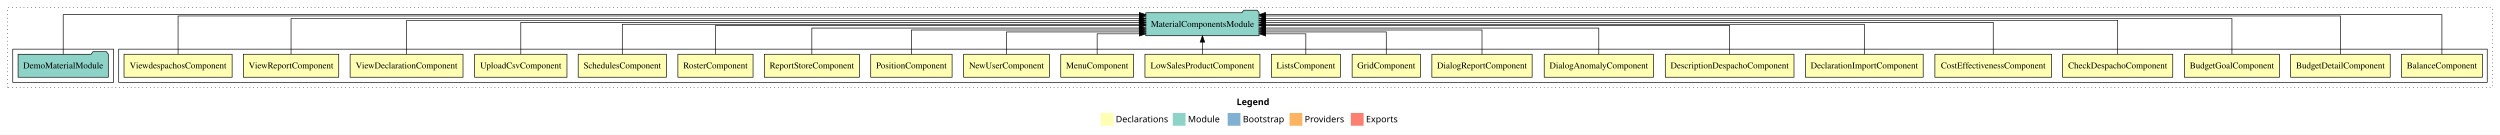
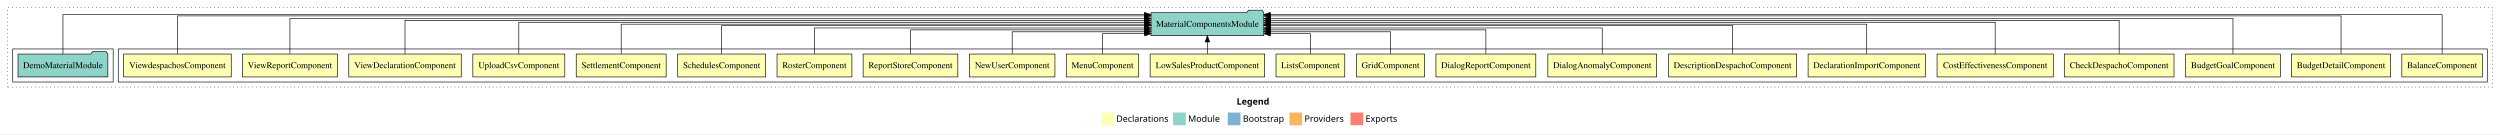
- <svg xmlns="http://www.w3.org/2000/svg" width="3917pt" height="211pt" viewBox="0.00 0.00 3917.00 211.00">
+ <svg xmlns="http://www.w3.org/2000/svg" width="3932pt" height="211pt" viewBox="0.00 0.00 3932.00 211.00">
  <g id="graph0" class="graph" transform="scale(1 1) rotate(0) translate(4 207)">
-     <polygon fill="#ffffff" stroke="transparent" points="-4,4 -4,-207 3913,-207 3913,4 -4,4" />
-     <text text-anchor="start" x="1933.509" y="-42.4" font-family="sans-serif" font-weight="bold" font-size="14.00" fill="#000000">Legend</text>
-     <polygon fill="#ffffb3" stroke="transparent" points="1720.5,-10 1720.5,-30 1740.5,-30 1740.5,-10 1720.5,-10" />
-     <text text-anchor="start" x="1744.129" y="-15.4" font-family="sans-serif" font-size="14.00" fill="#000000">  Declarations</text>
-     <polygon fill="#8dd3c7" stroke="transparent" points="1833.5,-10 1833.5,-30 1853.5,-30 1853.5,-10 1833.5,-10" />
-     <text text-anchor="start" x="1857.225" y="-15.4" font-family="sans-serif" font-size="14.00" fill="#000000">  Module</text>
-     <polygon fill="#80b1d3" stroke="transparent" points="1919.5,-10 1919.5,-30 1939.5,-30 1939.5,-10 1919.5,-10" />
-     <text text-anchor="start" x="1943.281" y="-15.4" font-family="sans-serif" font-size="14.00" fill="#000000">  Bootstrap</text>
-     <polygon fill="#fdb462" stroke="transparent" points="2016.5,-10 2016.5,-30 2036.5,-30 2036.5,-10 2016.5,-10" />
-     <text text-anchor="start" x="2040.173" y="-15.4" font-family="sans-serif" font-size="14.00" fill="#000000">  Providers</text>
-     <polygon fill="#fb8072" stroke="transparent" points="2112.5,-10 2112.5,-30 2132.5,-30 2132.5,-10 2112.5,-10" />
-     <text text-anchor="start" x="2136.226" y="-15.4" font-family="sans-serif" font-size="14.00" fill="#000000">  Exports</text>
+     <polygon fill="#ffffff" stroke="transparent" points="-4,4 -4,-207 3928,-207 3928,4 -4,4" />
+     <text text-anchor="start" x="1941.009" y="-42.4" font-family="sans-serif" font-weight="bold" font-size="14.00" fill="#000000">Legend</text>
+     <polygon fill="#ffffb3" stroke="transparent" points="1728,-10 1728,-30 1748,-30 1748,-10 1728,-10" />
+     <text text-anchor="start" x="1751.629" y="-15.4" font-family="sans-serif" font-size="14.00" fill="#000000">  Declarations</text>
+     <polygon fill="#8dd3c7" stroke="transparent" points="1841,-10 1841,-30 1861,-30 1861,-10 1841,-10" />
+     <text text-anchor="start" x="1864.725" y="-15.4" font-family="sans-serif" font-size="14.00" fill="#000000">  Module</text>
+     <polygon fill="#80b1d3" stroke="transparent" points="1927,-10 1927,-30 1947,-30 1947,-10 1927,-10" />
+     <text text-anchor="start" x="1950.781" y="-15.4" font-family="sans-serif" font-size="14.00" fill="#000000">  Bootstrap</text>
+     <polygon fill="#fdb462" stroke="transparent" points="2024,-10 2024,-30 2044,-30 2044,-10 2024,-10" />
+     <text text-anchor="start" x="2047.673" y="-15.4" font-family="sans-serif" font-size="14.00" fill="#000000">  Providers</text>
+     <polygon fill="#fb8072" stroke="transparent" points="2120,-10 2120,-30 2140,-30 2140,-10 2120,-10" />
+     <text text-anchor="start" x="2143.726" y="-15.4" font-family="sans-serif" font-size="14.00" fill="#000000">  Exports</text>
    <g id="clust1" class="cluster">
-       <polygon fill="none" stroke="#000000" stroke-dasharray="1,5" points="8,-70 8,-195 3901,-195 3901,-70 8,-70" />
+       <polygon fill="none" stroke="#000000" stroke-dasharray="1,5" points="8,-70 8,-195 3916,-195 3916,-70 8,-70" />
    </g>
    <g id="clust2" class="cluster">
-       <polygon fill="none" stroke="#000000" points="182,-78 182,-130 3893,-130 3893,-78 182,-78" />
+       <polygon fill="none" stroke="#000000" points="182,-78 182,-130 3908,-130 3908,-78 182,-78" />
    </g>
    <g id="clust25" class="cluster">
      <polygon fill="none" stroke="#000000" points="16,-78 16,-130 174,-130 174,-78 16,-78" />
    </g>
    <g id="node1" class="node">
-       <polygon fill="#ffffb3" stroke="#000000" points="3885.419,-122 3758.581,-122 3758.581,-86 3885.419,-86 3885.419,-122" />
-       <text text-anchor="middle" x="3822" y="-99.8" font-family="Times,serif" font-size="14.00" fill="#000000">BalanceComponent</text>
+       <polygon fill="#ffffb3" stroke="#000000" points="3900.419,-122 3773.581,-122 3773.581,-86 3900.419,-86 3900.419,-122" />
+       <text text-anchor="middle" x="3837" y="-99.8" font-family="Times,serif" font-size="14.00" fill="#000000">BalanceComponent</text>
    </g>
    <g id="node23" class="node">
-       <polygon fill="#8dd3c7" stroke="#000000" points="1968.748,-187 1965.748,-191 1944.748,-191 1941.748,-187 1791.252,-187 1791.252,-151 1968.748,-151 1968.748,-187" />
-       <text text-anchor="middle" x="1880" y="-164.8" font-family="Times,serif" font-size="14.00" fill="#000000">MaterialComponentsModule</text>
+       <polygon fill="#8dd3c7" stroke="#000000" points="1983.748,-187 1980.748,-191 1959.748,-191 1956.748,-187 1806.252,-187 1806.252,-151 1983.748,-151 1983.748,-187" />
+       <text text-anchor="middle" x="1895" y="-164.8" font-family="Times,serif" font-size="14.00" fill="#000000">MaterialComponentsModule</text>
    </g>
    <g id="edge1" class="edge">
-       <path fill="none" stroke="#000000" d="M3822,-122.153C3822,-145.757 3822,-184 3822,-184 3822,-184 1978.81,-184 1978.81,-184" />
-       <polygon fill="#000000" stroke="#000000" points="1978.81,-180.5 1968.81,-184 1978.81,-187.5 1978.81,-180.5" />
+       <path fill="none" stroke="#000000" d="M3837,-122.153C3837,-145.757 3837,-184 3837,-184 3837,-184 1993.81,-184 1993.81,-184" />
+       <polygon fill="#000000" stroke="#000000" points="1993.81,-180.5 1983.81,-184 1993.81,-187.5 1993.81,-180.5" />
    </g>
    <g id="node2" class="node">
-       <polygon fill="#ffffb3" stroke="#000000" points="3740.982,-122 3585.018,-122 3585.018,-86 3740.982,-86 3740.982,-122" />
-       <text text-anchor="middle" x="3663" y="-99.8" font-family="Times,serif" font-size="14.00" fill="#000000">BudgetDetailComponent</text>
+       <polygon fill="#ffffb3" stroke="#000000" points="3755.982,-122 3600.018,-122 3600.018,-86 3755.982,-86 3755.982,-122" />
+       <text text-anchor="middle" x="3678" y="-99.8" font-family="Times,serif" font-size="14.00" fill="#000000">BudgetDetailComponent</text>
    </g>
    <g id="edge2" class="edge">
-       <path fill="none" stroke="#000000" d="M3663,-122.091C3663,-145.133 3663,-182 3663,-182 3663,-182 1979.029,-182 1979.029,-182" />
-       <polygon fill="#000000" stroke="#000000" points="1979.029,-178.5 1969.029,-182 1979.029,-185.5 1979.029,-178.5" />
+       <path fill="none" stroke="#000000" d="M3678,-122.091C3678,-145.133 3678,-182 3678,-182 3678,-182 1994.029,-182 1994.029,-182" />
+       <polygon fill="#000000" stroke="#000000" points="1994.029,-178.5 1984.029,-182 1994.029,-185.5 1994.029,-178.5" />
    </g>
    <g id="node3" class="node">
-       <polygon fill="#ffffb3" stroke="#000000" points="3567.486,-122 3418.514,-122 3418.514,-86 3567.486,-86 3567.486,-122" />
-       <text text-anchor="middle" x="3493" y="-99.8" font-family="Times,serif" font-size="14.00" fill="#000000">BudgetGoalComponent</text>
+       <polygon fill="#ffffb3" stroke="#000000" points="3582.486,-122 3433.514,-122 3433.514,-86 3582.486,-86 3582.486,-122" />
+       <text text-anchor="middle" x="3508" y="-99.8" font-family="Times,serif" font-size="14.00" fill="#000000">BudgetGoalComponent</text>
    </g>
    <g id="edge3" class="edge">
-       <path fill="none" stroke="#000000" d="M3493,-122.292C3493,-144.206 3493,-178 3493,-178 3493,-178 1979.02,-178 1979.02,-178" />
-       <polygon fill="#000000" stroke="#000000" points="1979.02,-174.5 1969.02,-178 1979.019,-181.5 1979.02,-174.5" />
+       <path fill="none" stroke="#000000" d="M3508,-122.292C3508,-144.206 3508,-178 3508,-178 3508,-178 1994.02,-178 1994.02,-178" />
+       <polygon fill="#000000" stroke="#000000" points="1994.02,-174.5 1984.02,-178 1994.019,-181.5 1994.02,-174.5" />
    </g>
    <g id="node4" class="node">
-       <polygon fill="#ffffb3" stroke="#000000" points="3400.293,-122 3227.707,-122 3227.707,-86 3400.293,-86 3400.293,-122" />
-       <text text-anchor="middle" x="3314" y="-99.8" font-family="Times,serif" font-size="14.00" fill="#000000">CheckDespachoComponent</text>
+       <polygon fill="#ffffb3" stroke="#000000" points="3415.293,-122 3242.707,-122 3242.707,-86 3415.293,-86 3415.293,-122" />
+       <text text-anchor="middle" x="3329" y="-99.8" font-family="Times,serif" font-size="14.00" fill="#000000">CheckDespachoComponent</text>
    </g>
    <g id="edge4" class="edge">
-       <path fill="none" stroke="#000000" d="M3314,-122.284C3314,-143.321 3314,-175 3314,-175 3314,-175 1978.891,-175 1978.891,-175" />
-       <polygon fill="#000000" stroke="#000000" points="1978.891,-171.5 1968.891,-175 1978.891,-178.5 1978.891,-171.5" />
+       <path fill="none" stroke="#000000" d="M3329,-122.284C3329,-143.321 3329,-175 3329,-175 3329,-175 1993.891,-175 1993.891,-175" />
+       <polygon fill="#000000" stroke="#000000" points="1993.891,-171.5 1983.891,-175 1993.891,-178.5 1993.891,-171.5" />
    </g>
    <g id="node5" class="node">
-       <polygon fill="#ffffb3" stroke="#000000" points="3210.407,-122 3027.593,-122 3027.593,-86 3210.407,-86 3210.407,-122" />
-       <text text-anchor="middle" x="3119" y="-99.8" font-family="Times,serif" font-size="14.00" fill="#000000">CostEffectivenessComponent</text>
+       <polygon fill="#ffffb3" stroke="#000000" points="3225.407,-122 3042.593,-122 3042.593,-86 3225.407,-86 3225.407,-122" />
+       <text text-anchor="middle" x="3134" y="-99.8" font-family="Times,serif" font-size="14.00" fill="#000000">CostEffectivenessComponent</text>
    </g>
    <g id="edge5" class="edge">
-       <path fill="none" stroke="#000000" d="M3119,-122.223C3119,-142.365 3119,-172 3119,-172 3119,-172 1979.106,-172 1979.106,-172" />
-       <polygon fill="#000000" stroke="#000000" points="1979.106,-168.5 1969.106,-172 1979.106,-175.5 1979.106,-168.5" />
+       <path fill="none" stroke="#000000" d="M3134,-122.223C3134,-142.365 3134,-172 3134,-172 3134,-172 1994.106,-172 1994.106,-172" />
+       <polygon fill="#000000" stroke="#000000" points="1994.106,-168.5 1984.106,-172 1994.106,-175.5 1994.106,-168.5" />
    </g>
    <g id="node6" class="node">
-       <polygon fill="#ffffb3" stroke="#000000" points="3009.232,-122 2824.768,-122 2824.768,-86 3009.232,-86 3009.232,-122" />
-       <text text-anchor="middle" x="2917" y="-99.8" font-family="Times,serif" font-size="14.00" fill="#000000">DeclarationImportComponent</text>
+       <polygon fill="#ffffb3" stroke="#000000" points="3024.232,-122 2839.768,-122 2839.768,-86 3024.232,-86 3024.232,-122" />
+       <text text-anchor="middle" x="2932" y="-99.8" font-family="Times,serif" font-size="14.00" fill="#000000">DeclarationImportComponent</text>
    </g>
    <g id="edge6" class="edge">
-       <path fill="none" stroke="#000000" d="M2917,-122.106C2917,-141.339 2917,-169 2917,-169 2917,-169 1978.862,-169 1978.862,-169" />
-       <polygon fill="#000000" stroke="#000000" points="1978.862,-165.5 1968.862,-169 1978.862,-172.5 1978.862,-165.5" />
+       <path fill="none" stroke="#000000" d="M2932,-122.106C2932,-141.339 2932,-169 2932,-169 2932,-169 1993.862,-169 1993.862,-169" />
+       <polygon fill="#000000" stroke="#000000" points="1993.862,-165.5 1983.862,-169 1993.862,-172.5 1993.862,-165.5" />
    </g>
    <g id="node7" class="node">
-       <polygon fill="#ffffb3" stroke="#000000" points="2806.84,-122 2605.16,-122 2605.16,-86 2806.84,-86 2806.84,-122" />
-       <text text-anchor="middle" x="2706" y="-99.8" font-family="Times,serif" font-size="14.00" fill="#000000">DescriptionDespachoComponent</text>
+       <polygon fill="#ffffb3" stroke="#000000" points="2821.84,-122 2620.16,-122 2620.16,-86 2821.84,-86 2821.84,-122" />
+       <text text-anchor="middle" x="2721" y="-99.8" font-family="Times,serif" font-size="14.00" fill="#000000">DescriptionDespachoComponent</text>
    </g>
    <g id="edge7" class="edge">
-       <path fill="none" stroke="#000000" d="M2706,-122.222C2706,-140.828 2706,-167 2706,-167 2706,-167 1978.789,-167 1978.789,-167" />
-       <polygon fill="#000000" stroke="#000000" points="1978.789,-163.5 1968.789,-167 1978.789,-170.5 1978.789,-163.5" />
+       <path fill="none" stroke="#000000" d="M2721,-122.222C2721,-140.828 2721,-167 2721,-167 2721,-167 1993.789,-167 1993.789,-167" />
+       <polygon fill="#000000" stroke="#000000" points="1993.789,-163.5 1983.789,-167 1993.789,-170.5 1993.789,-163.5" />
    </g>
    <g id="node8" class="node">
-       <polygon fill="#ffffb3" stroke="#000000" points="2586.538,-122 2415.462,-122 2415.462,-86 2586.538,-86 2586.538,-122" />
-       <text text-anchor="middle" x="2501" y="-99.8" font-family="Times,serif" font-size="14.00" fill="#000000">DialogAnomalyComponent</text>
+       <polygon fill="#ffffb3" stroke="#000000" points="2601.538,-122 2430.462,-122 2430.462,-86 2601.538,-86 2601.538,-122" />
+       <text text-anchor="middle" x="2516" y="-99.8" font-family="Times,serif" font-size="14.00" fill="#000000">DialogAnomalyComponent</text>
    </g>
    <g id="edge8" class="edge">
-       <path fill="none" stroke="#000000" d="M2501,-122.022C2501,-139.373 2501,-163 2501,-163 2501,-163 1978.974,-163 1978.974,-163" />
-       <polygon fill="#000000" stroke="#000000" points="1978.974,-159.5 1968.974,-163 1978.974,-166.5 1978.974,-159.5" />
+       <path fill="none" stroke="#000000" d="M2516,-122.022C2516,-139.373 2516,-163 2516,-163 2516,-163 1993.974,-163 1993.974,-163" />
+       <polygon fill="#000000" stroke="#000000" points="1993.974,-159.5 1983.974,-163 1993.974,-166.5 1993.974,-159.5" />
    </g>
    <g id="node9" class="node">
-       <polygon fill="#ffffb3" stroke="#000000" points="2396.538,-122 2239.462,-122 2239.462,-86 2396.538,-86 2396.538,-122" />
-       <text text-anchor="middle" x="2318" y="-99.8" font-family="Times,serif" font-size="14.00" fill="#000000">DialogReportComponent</text>
+       <polygon fill="#ffffb3" stroke="#000000" points="2411.538,-122 2254.462,-122 2254.462,-86 2411.538,-86 2411.538,-122" />
+       <text text-anchor="middle" x="2333" y="-99.8" font-family="Times,serif" font-size="14.00" fill="#000000">DialogReportComponent</text>
    </g>
    <g id="edge9" class="edge">
-       <path fill="none" stroke="#000000" d="M2318,-122.027C2318,-138.398 2318,-160 2318,-160 2318,-160 1978.9,-160 1978.9,-160" />
-       <polygon fill="#000000" stroke="#000000" points="1978.9,-156.5 1968.9,-160 1978.9,-163.5 1978.9,-156.5" />
+       <path fill="none" stroke="#000000" d="M2333,-122.027C2333,-138.398 2333,-160 2333,-160 2333,-160 1993.9,-160 1993.9,-160" />
+       <polygon fill="#000000" stroke="#000000" points="1993.9,-156.5 1983.9,-160 1993.9,-163.5 1993.9,-156.5" />
    </g>
    <g id="node10" class="node">
-       <polygon fill="#ffffb3" stroke="#000000" points="2221.49,-122 2114.51,-122 2114.51,-86 2221.49,-86 2221.49,-122" />
-       <text text-anchor="middle" x="2168" y="-99.8" font-family="Times,serif" font-size="14.00" fill="#000000">GridComponent</text>
+       <polygon fill="#ffffb3" stroke="#000000" points="2236.49,-122 2129.51,-122 2129.51,-86 2236.49,-86 2236.49,-122" />
+       <text text-anchor="middle" x="2183" y="-99.8" font-family="Times,serif" font-size="14.00" fill="#000000">GridComponent</text>
    </g>
    <g id="edge10" class="edge">
-       <path fill="none" stroke="#000000" d="M2168,-122.24C2168,-137.571 2168,-157 2168,-157 2168,-157 1978.759,-157 1978.759,-157" />
-       <polygon fill="#000000" stroke="#000000" points="1978.759,-153.5 1968.759,-157 1978.759,-160.5 1978.759,-153.5" />
+       <path fill="none" stroke="#000000" d="M2183,-122.24C2183,-137.571 2183,-157 2183,-157 2183,-157 1993.759,-157 1993.759,-157" />
+       <polygon fill="#000000" stroke="#000000" points="1993.759,-153.5 1983.759,-157 1993.759,-160.5 1993.759,-153.5" />
    </g>
    <g id="node11" class="node">
-       <polygon fill="#ffffb3" stroke="#000000" points="2096.056,-122 1987.944,-122 1987.944,-86 2096.056,-86 2096.056,-122" />
-       <text text-anchor="middle" x="2042" y="-99.8" font-family="Times,serif" font-size="14.00" fill="#000000">ListsComponent</text>
+       <polygon fill="#ffffb3" stroke="#000000" points="2111.056,-122 2002.944,-122 2002.944,-86 2111.056,-86 2111.056,-122" />
+       <text text-anchor="middle" x="2057" y="-99.8" font-family="Times,serif" font-size="14.00" fill="#000000">ListsComponent</text>
    </g>
    <g id="edge11" class="edge">
-       <path fill="none" stroke="#000000" d="M2042,-122.051C2042,-136.373 2042,-154 2042,-154 2042,-154 1979.056,-154 1979.056,-154" />
-       <polygon fill="#000000" stroke="#000000" points="1979.056,-150.5 1969.056,-154 1979.056,-157.5 1979.056,-150.5" />
+       <path fill="none" stroke="#000000" d="M2057,-122.051C2057,-136.373 2057,-154 2057,-154 2057,-154 1994.056,-154 1994.056,-154" />
+       <polygon fill="#000000" stroke="#000000" points="1994.056,-150.5 1984.056,-154 1994.056,-157.5 1994.056,-150.5" />
    </g>
    <g id="node12" class="node">
-       <polygon fill="#ffffb3" stroke="#000000" points="1970.087,-122 1789.913,-122 1789.913,-86 1970.087,-86 1970.087,-122" />
-       <text text-anchor="middle" x="1880" y="-99.8" font-family="Times,serif" font-size="14.00" fill="#000000">LowSalesProductComponent</text>
+       <polygon fill="#ffffb3" stroke="#000000" points="1985.087,-122 1804.913,-122 1804.913,-86 1985.087,-86 1985.087,-122" />
+       <text text-anchor="middle" x="1895" y="-99.8" font-family="Times,serif" font-size="14.00" fill="#000000">LowSalesProductComponent</text>
    </g>
    <g id="edge12" class="edge">
-       <path fill="none" stroke="#000000" d="M1880,-122.106C1880,-122.106 1880,-140.991 1880,-140.991" />
-       <polygon fill="#000000" stroke="#000000" points="1876.5,-140.991 1880,-150.991 1883.5,-140.991 1876.5,-140.991" />
+       <path fill="none" stroke="#000000" d="M1895,-122.106C1895,-122.106 1895,-140.991 1895,-140.991" />
+       <polygon fill="#000000" stroke="#000000" points="1891.5,-140.991 1895,-150.991 1898.5,-140.991 1891.5,-140.991" />
    </g>
    <g id="node13" class="node">
-       <polygon fill="#ffffb3" stroke="#000000" points="1771.992,-122 1658.008,-122 1658.008,-86 1771.992,-86 1771.992,-122" />
-       <text text-anchor="middle" x="1715" y="-99.8" font-family="Times,serif" font-size="14.00" fill="#000000">MenuComponent</text>
+       <polygon fill="#ffffb3" stroke="#000000" points="1786.992,-122 1673.008,-122 1673.008,-86 1786.992,-86 1786.992,-122" />
+       <text text-anchor="middle" x="1730" y="-99.8" font-family="Times,serif" font-size="14.00" fill="#000000">MenuComponent</text>
    </g>
    <g id="edge13" class="edge">
-       <path fill="none" stroke="#000000" d="M1715,-122.051C1715,-136.373 1715,-154 1715,-154 1715,-154 1781.221,-154 1781.221,-154" />
-       <polygon fill="#000000" stroke="#000000" points="1781.221,-157.5 1791.221,-154 1781.221,-150.5 1781.221,-157.5" />
+       <path fill="none" stroke="#000000" d="M1730,-122.051C1730,-136.373 1730,-154 1730,-154 1730,-154 1796.221,-154 1796.221,-154" />
+       <polygon fill="#000000" stroke="#000000" points="1796.221,-157.5 1806.221,-154 1796.221,-150.5 1796.221,-157.5" />
    </g>
    <g id="node14" class="node">
-       <polygon fill="#ffffb3" stroke="#000000" points="1640.187,-122 1505.813,-122 1505.813,-86 1640.187,-86 1640.187,-122" />
-       <text text-anchor="middle" x="1573" y="-99.8" font-family="Times,serif" font-size="14.00" fill="#000000">NewUserComponent</text>
+       <polygon fill="#ffffb3" stroke="#000000" points="1655.187,-122 1520.813,-122 1520.813,-86 1655.187,-86 1655.187,-122" />
+       <text text-anchor="middle" x="1588" y="-99.8" font-family="Times,serif" font-size="14.00" fill="#000000">NewUserComponent</text>
    </g>
    <g id="edge14" class="edge">
-       <path fill="none" stroke="#000000" d="M1573,-122.24C1573,-137.571 1573,-157 1573,-157 1573,-157 1781.203,-157 1781.203,-157" />
-       <polygon fill="#000000" stroke="#000000" points="1781.203,-160.5 1791.203,-157 1781.203,-153.5 1781.203,-160.5" />
+       <path fill="none" stroke="#000000" d="M1588,-122.24C1588,-137.571 1588,-157 1588,-157 1588,-157 1796.203,-157 1796.203,-157" />
+       <polygon fill="#000000" stroke="#000000" points="1796.203,-160.5 1806.203,-157 1796.203,-153.5 1796.203,-160.5" />
    </g>
    <g id="node15" class="node">
-       <polygon fill="#ffffb3" stroke="#000000" points="1487.732,-122 1360.268,-122 1360.268,-86 1487.732,-86 1487.732,-122" />
-       <text text-anchor="middle" x="1424" y="-99.8" font-family="Times,serif" font-size="14.00" fill="#000000">PositionComponent</text>
+       <polygon fill="#ffffb3" stroke="#000000" points="1502.483,-122 1353.517,-122 1353.517,-86 1502.483,-86 1502.483,-122" />
+       <text text-anchor="middle" x="1428" y="-99.8" font-family="Times,serif" font-size="14.00" fill="#000000">ReportStoreComponent</text>
    </g>
    <g id="edge15" class="edge">
-       <path fill="none" stroke="#000000" d="M1424,-122.027C1424,-138.398 1424,-160 1424,-160 1424,-160 1780.996,-160 1780.996,-160" />
-       <polygon fill="#000000" stroke="#000000" points="1780.996,-163.5 1790.996,-160 1780.996,-156.5 1780.996,-163.5" />
+       <path fill="none" stroke="#000000" d="M1428,-122.027C1428,-138.398 1428,-160 1428,-160 1428,-160 1796.062,-160 1796.062,-160" />
+       <polygon fill="#000000" stroke="#000000" points="1796.062,-163.5 1806.062,-160 1796.062,-156.5 1796.062,-163.5" />
    </g>
    <g id="node16" class="node">
-       <polygon fill="#ffffb3" stroke="#000000" points="1342.483,-122 1193.517,-122 1193.517,-86 1342.483,-86 1342.483,-122" />
-       <text text-anchor="middle" x="1268" y="-99.8" font-family="Times,serif" font-size="14.00" fill="#000000">ReportStoreComponent</text>
+       <polygon fill="#ffffb3" stroke="#000000" points="1335.88,-122 1218.12,-122 1218.12,-86 1335.88,-86 1335.88,-122" />
+       <text text-anchor="middle" x="1277" y="-99.8" font-family="Times,serif" font-size="14.00" fill="#000000">RosterComponent</text>
    </g>
    <g id="edge16" class="edge">
-       <path fill="none" stroke="#000000" d="M1268,-122.022C1268,-139.373 1268,-163 1268,-163 1268,-163 1781.01,-163 1781.01,-163" />
-       <polygon fill="#000000" stroke="#000000" points="1781.01,-166.5 1791.01,-163 1781.01,-159.5 1781.01,-166.5" />
+       <path fill="none" stroke="#000000" d="M1277,-122.022C1277,-139.373 1277,-163 1277,-163 1277,-163 1796.127,-163 1796.127,-163" />
+       <polygon fill="#000000" stroke="#000000" points="1796.127,-166.5 1806.127,-163 1796.127,-159.5 1796.127,-166.5" />
    </g>
    <g id="node17" class="node">
-       <polygon fill="#ffffb3" stroke="#000000" points="1175.88,-122 1058.12,-122 1058.12,-86 1175.88,-86 1175.88,-122" />
-       <text text-anchor="middle" x="1117" y="-99.8" font-family="Times,serif" font-size="14.00" fill="#000000">RosterComponent</text>
+       <polygon fill="#ffffb3" stroke="#000000" points="1200.094,-122 1061.906,-122 1061.906,-86 1200.094,-86 1200.094,-122" />
+       <text text-anchor="middle" x="1131" y="-99.8" font-family="Times,serif" font-size="14.00" fill="#000000">SchedulesComponent</text>
    </g>
    <g id="edge17" class="edge">
-       <path fill="none" stroke="#000000" d="M1117,-122.222C1117,-140.828 1117,-167 1117,-167 1117,-167 1780.981,-167 1780.981,-167" />
-       <polygon fill="#000000" stroke="#000000" points="1780.981,-170.5 1790.981,-167 1780.981,-163.5 1780.981,-170.5" />
+       <path fill="none" stroke="#000000" d="M1131,-122.222C1131,-140.828 1131,-167 1131,-167 1131,-167 1796.239,-167 1796.239,-167" />
+       <polygon fill="#000000" stroke="#000000" points="1796.239,-170.5 1806.239,-167 1796.239,-163.5 1796.239,-170.5" />
    </g>
    <g id="node18" class="node">
-       <polygon fill="#ffffb3" stroke="#000000" points="1040.094,-122 901.906,-122 901.906,-86 1040.094,-86 1040.094,-122" />
-       <text text-anchor="middle" x="971" y="-99.8" font-family="Times,serif" font-size="14.00" fill="#000000">SchedulesComponent</text>
+       <polygon fill="#ffffb3" stroke="#000000" points="1043.712,-122 902.288,-122 902.288,-86 1043.712,-86 1043.712,-122" />
+       <text text-anchor="middle" x="973" y="-99.8" font-family="Times,serif" font-size="14.00" fill="#000000">SettlementComponent</text>
    </g>
    <g id="edge18" class="edge">
-       <path fill="none" stroke="#000000" d="M971,-122.106C971,-141.339 971,-169 971,-169 971,-169 1781.186,-169 1781.186,-169" />
-       <polygon fill="#000000" stroke="#000000" points="1781.186,-172.5 1791.186,-169 1781.186,-165.5 1781.186,-172.5" />
+       <path fill="none" stroke="#000000" d="M973,-122.106C973,-141.339 973,-169 973,-169 973,-169 1796.176,-169 1796.176,-169" />
+       <polygon fill="#000000" stroke="#000000" points="1796.176,-172.5 1806.176,-169 1796.176,-165.5 1796.176,-172.5" />
    </g>
    <g id="node19" class="node">
      <polygon fill="#ffffb3" stroke="#000000" points="884.326,-122 739.674,-122 739.674,-86 884.326,-86 884.326,-122" />
      <text text-anchor="middle" x="812" y="-99.8" font-family="Times,serif" font-size="14.00" fill="#000000">UploadCsvComponent</text>
    </g>
    <g id="edge19" class="edge">
-       <path fill="none" stroke="#000000" d="M812,-122.223C812,-142.365 812,-172 812,-172 812,-172 1781.237,-172 1781.237,-172" />
-       <polygon fill="#000000" stroke="#000000" points="1781.237,-175.5 1791.237,-172 1781.237,-168.5 1781.237,-175.5" />
+       <path fill="none" stroke="#000000" d="M812,-122.223C812,-142.365 812,-172 812,-172 812,-172 1795.913,-172 1795.913,-172" />
+       <polygon fill="#000000" stroke="#000000" points="1795.913,-175.5 1805.913,-172 1795.913,-168.5 1795.913,-175.5" />
    </g>
    <g id="node20" class="node">
      <polygon fill="#ffffb3" stroke="#000000" points="721.448,-122 544.552,-122 544.552,-86 721.448,-86 721.448,-122" />
      <text text-anchor="middle" x="633" y="-99.8" font-family="Times,serif" font-size="14.00" fill="#000000">ViewDeclarationComponent</text>
    </g>
    <g id="edge20" class="edge">
-       <path fill="none" stroke="#000000" d="M633,-122.284C633,-143.321 633,-175 633,-175 633,-175 1780.819,-175 1780.819,-175" />
-       <polygon fill="#000000" stroke="#000000" points="1780.819,-178.5 1790.819,-175 1780.819,-171.5 1780.819,-178.5" />
+       <path fill="none" stroke="#000000" d="M633,-122.284C633,-143.321 633,-175 633,-175 633,-175 1796.007,-175 1796.007,-175" />
+       <polygon fill="#000000" stroke="#000000" points="1796.007,-178.5 1806.007,-175 1796.007,-171.5 1796.007,-178.5" />
    </g>
    <g id="node21" class="node">
      <polygon fill="#ffffb3" stroke="#000000" points="526.753,-122 377.247,-122 377.247,-86 526.753,-86 526.753,-122" />
      <text text-anchor="middle" x="452" y="-99.8" font-family="Times,serif" font-size="14.00" fill="#000000">ViewReportComponent</text>
    </g>
    <g id="edge21" class="edge">
-       <path fill="none" stroke="#000000" d="M452,-122.292C452,-144.206 452,-178 452,-178 452,-178 1781.212,-178 1781.212,-178" />
-       <polygon fill="#000000" stroke="#000000" points="1781.212,-181.5 1791.212,-178 1781.212,-174.5 1781.212,-181.5" />
+       <path fill="none" stroke="#000000" d="M452,-122.292C452,-144.206 452,-178 452,-178 452,-178 1796.094,-178 1796.094,-178" />
+       <polygon fill="#000000" stroke="#000000" points="1796.094,-181.5 1806.094,-178 1796.094,-174.5 1796.094,-181.5" />
    </g>
    <g id="node22" class="node">
      <polygon fill="#ffffb3" stroke="#000000" points="359.684,-122 190.316,-122 190.316,-86 359.684,-86 359.684,-122" />
      <text text-anchor="middle" x="275" y="-99.8" font-family="Times,serif" font-size="14.00" fill="#000000">ViewdespachosComponent</text>
    </g>
    <g id="edge22" class="edge">
-       <path fill="none" stroke="#000000" d="M275,-122.091C275,-145.133 275,-182 275,-182 275,-182 1781.134,-182 1781.134,-182" />
-       <polygon fill="#000000" stroke="#000000" points="1781.134,-185.5 1791.134,-182 1781.134,-178.5 1781.134,-185.5" />
+       <path fill="none" stroke="#000000" d="M275,-122.091C275,-145.133 275,-182 275,-182 275,-182 1796.174,-182 1796.174,-182" />
+       <polygon fill="#000000" stroke="#000000" points="1796.174,-185.5 1806.174,-182 1796.174,-178.5 1796.174,-185.5" />
    </g>
    <g id="node24" class="node">
      <polygon fill="#8dd3c7" stroke="#000000" points="165.683,-122 162.683,-126 141.683,-126 138.683,-122 24.317,-122 24.317,-86 165.683,-86 165.683,-122" />
      <text text-anchor="middle" x="95" y="-99.8" font-family="Times,serif" font-size="14.00" fill="#000000">DemoMaterialModule</text>
    </g>
    <g id="edge23" class="edge">
-       <path fill="none" stroke="#000000" d="M95,-122.153C95,-145.757 95,-184 95,-184 95,-184 1781.176,-184 1781.176,-184" />
-       <polygon fill="#000000" stroke="#000000" points="1781.177,-187.5 1791.176,-184 1781.176,-180.5 1781.177,-187.5" />
+       <path fill="none" stroke="#000000" d="M95,-122.153C95,-145.757 95,-184 95,-184 95,-184 1796.045,-184 1796.045,-184" />
+       <polygon fill="#000000" stroke="#000000" points="1796.045,-187.5 1806.045,-184 1796.045,-180.5 1796.045,-187.5" />
    </g>
  </g>
</svg>
